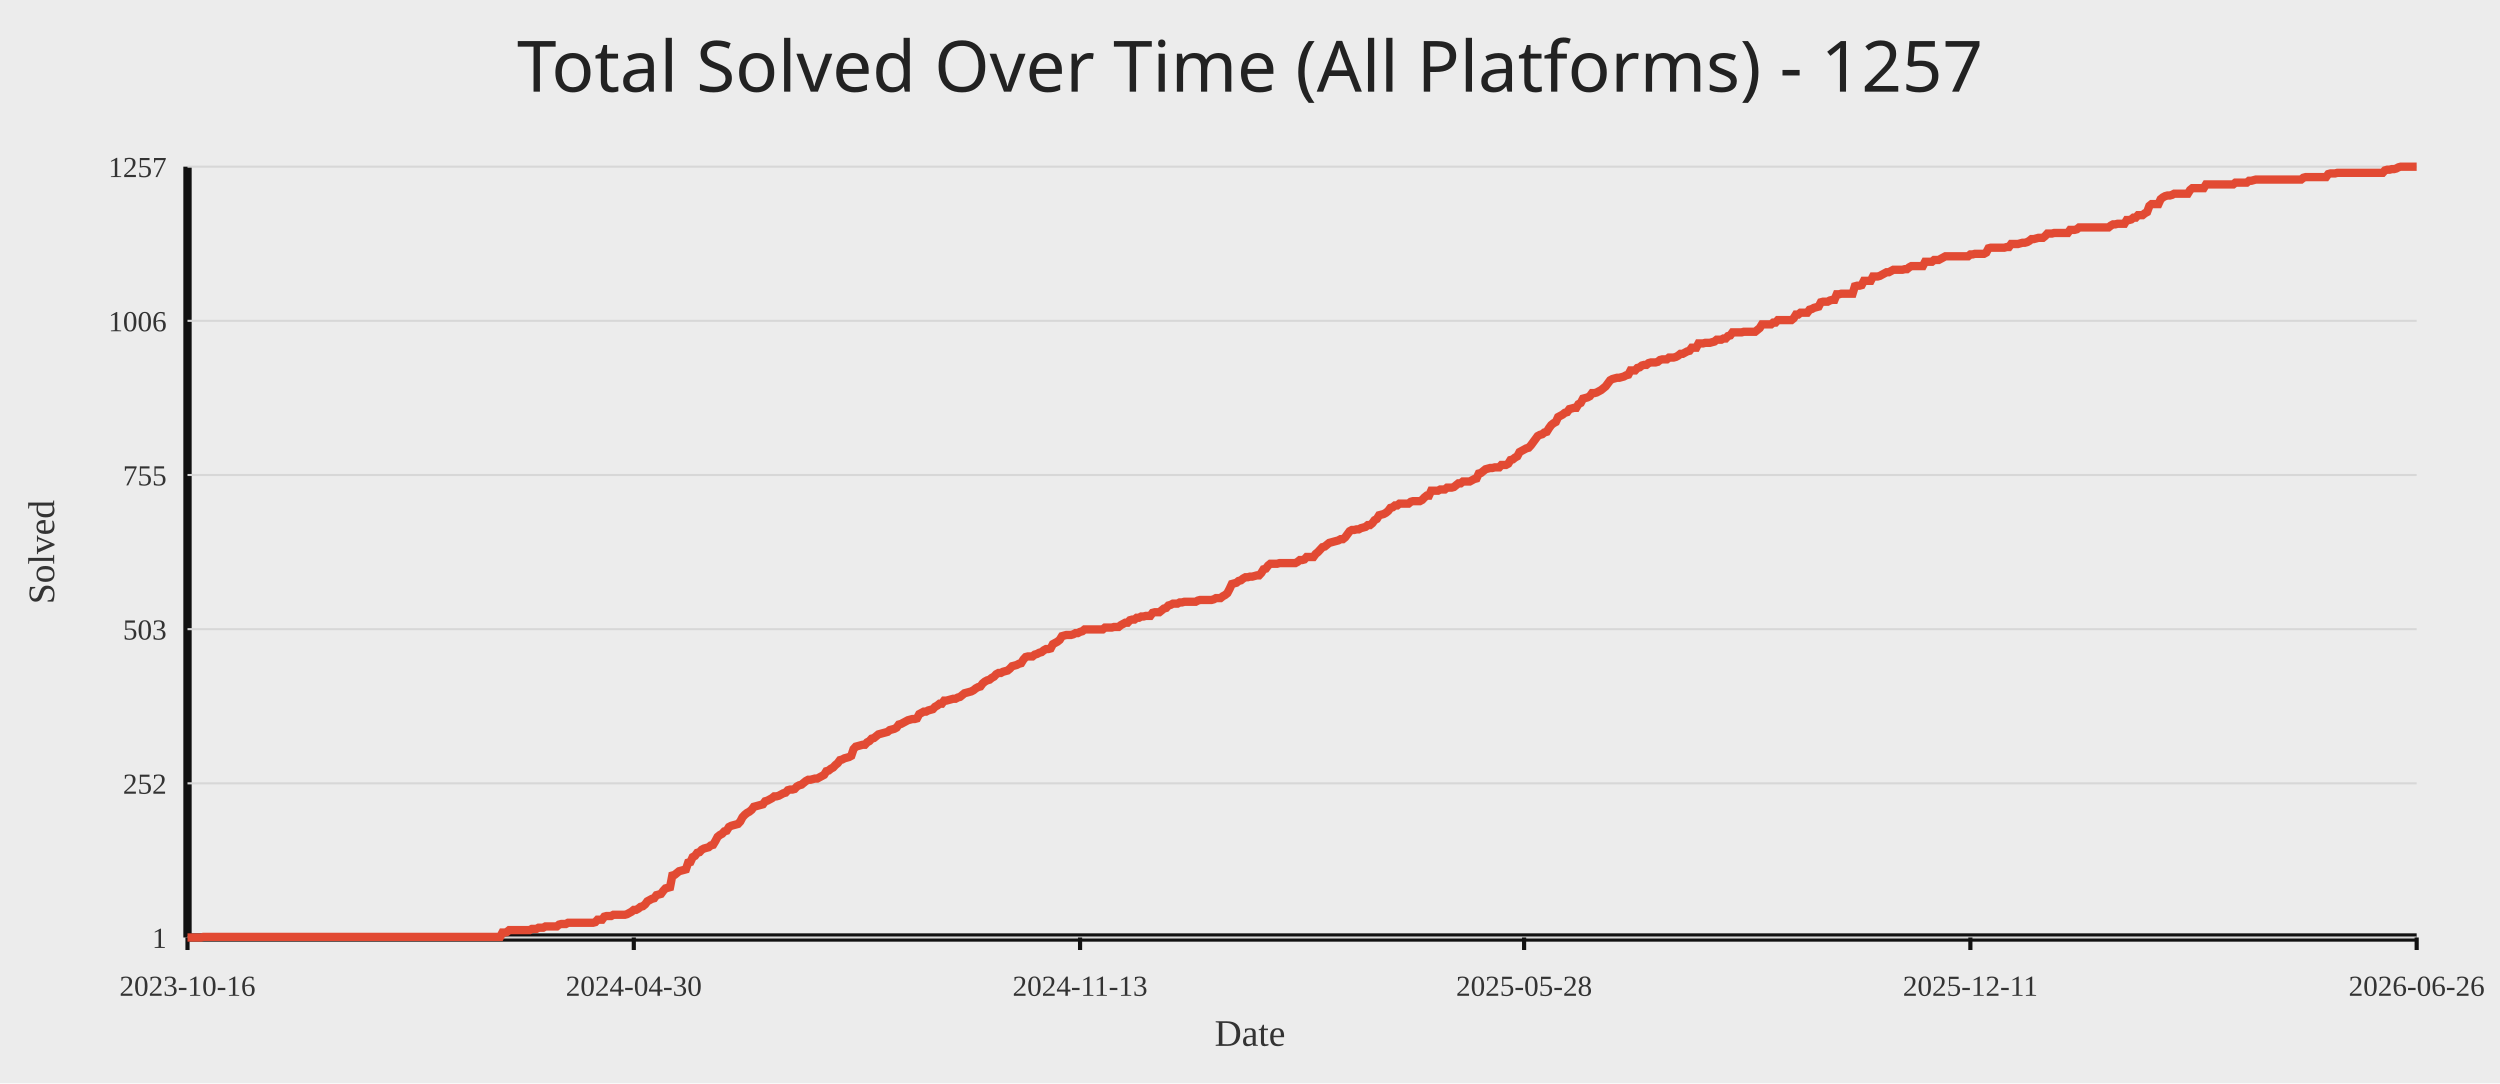
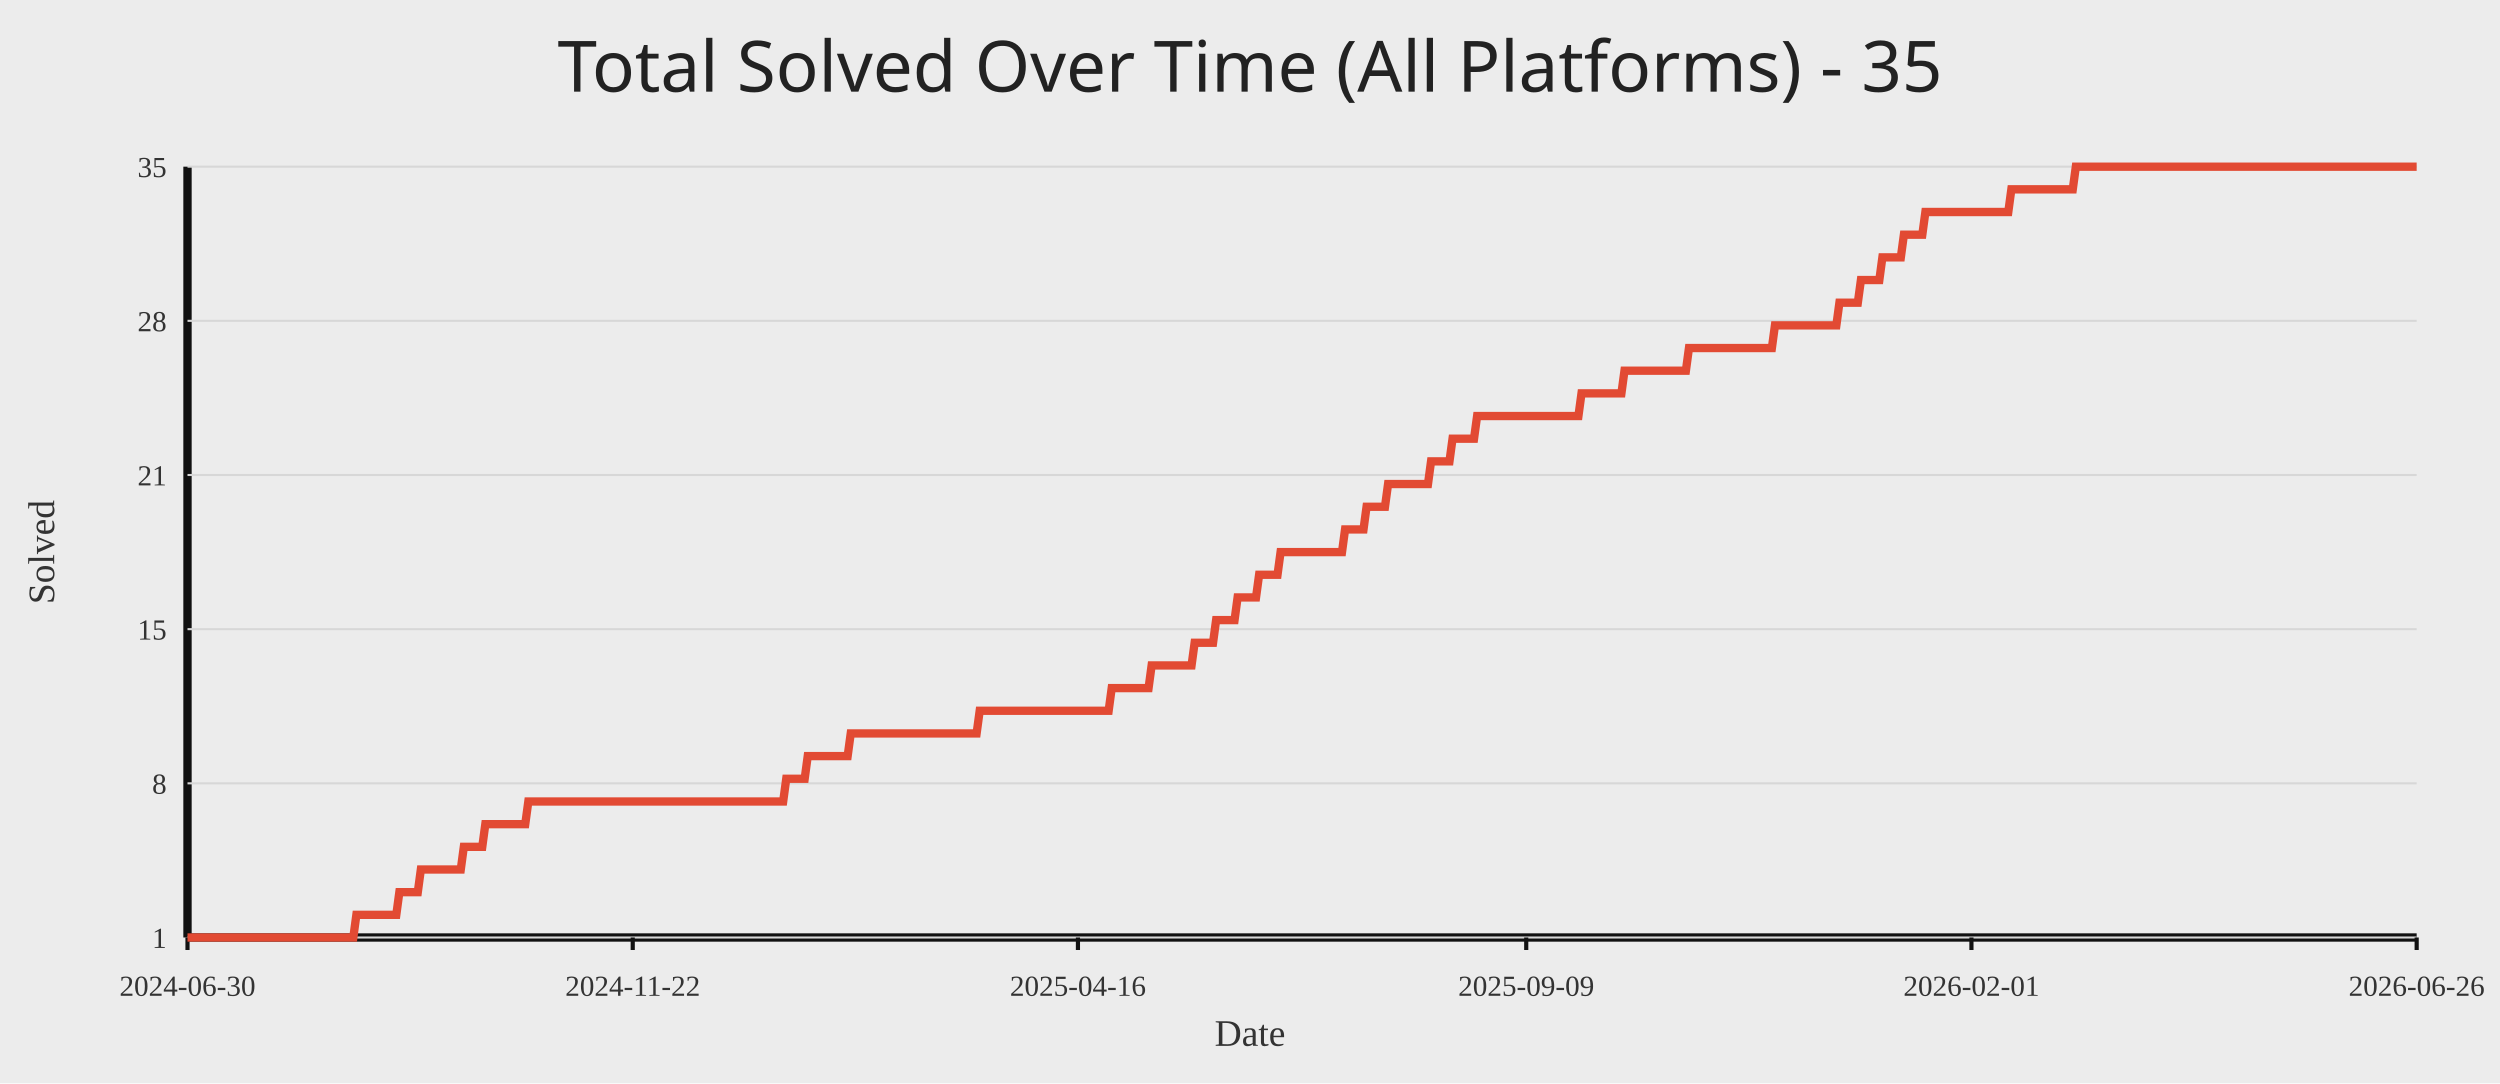
<svg xmlns="http://www.w3.org/2000/svg" width="1200" height="520">
  <rect width="100%" height="100%" fill="#ececec" />
-   <text x="50%" y="44" text-anchor="middle" fill="#222" font-size="34" font-family="Comic Sans MS, Segoe UI">Total Solved Over Time (All Platforms) - 1257</text>
+   <text x="50%" y="44" text-anchor="middle" fill="#222" font-size="34" font-family="Comic Sans MS, Segoe UI">Total Solved Over Time (All Platforms) - 35</text>
  <line x1="90" y1="450" x2="1160" y2="450" stroke="#111" stroke-width="4" />
  <line x1="90" y1="80" x2="90" y2="450" stroke="#111" stroke-width="4" />
  <line x1="90" y1="450.00" x2="1160" y2="450.00" stroke="#d7d7d7" stroke-width="1" />
  <text x="80" y="455.00" text-anchor="end" fill="#333" font-size="14">1</text>
  <line x1="90" y1="376.00" x2="1160" y2="376.00" stroke="#d7d7d7" stroke-width="1" />
-   <text x="80" y="381.00" text-anchor="end" fill="#333" font-size="14">252</text>
+   <text x="80" y="381.00" text-anchor="end" fill="#333" font-size="14">8</text>
  <line x1="90" y1="302.00" x2="1160" y2="302.00" stroke="#d7d7d7" stroke-width="1" />
-   <text x="80" y="307.00" text-anchor="end" fill="#333" font-size="14">503</text>
+   <text x="80" y="307.00" text-anchor="end" fill="#333" font-size="14">15</text>
  <line x1="90" y1="228.00" x2="1160" y2="228.00" stroke="#d7d7d7" stroke-width="1" />
-   <text x="80" y="233.00" text-anchor="end" fill="#333" font-size="14">755</text>
+   <text x="80" y="233.00" text-anchor="end" fill="#333" font-size="14">21</text>
  <line x1="90" y1="154.00" x2="1160" y2="154.00" stroke="#d7d7d7" stroke-width="1" />
-   <text x="80" y="159.00" text-anchor="end" fill="#333" font-size="14">1006</text>
+   <text x="80" y="159.00" text-anchor="end" fill="#333" font-size="14">28</text>
  <line x1="90" y1="80.00" x2="1160" y2="80.00" stroke="#d7d7d7" stroke-width="1" />
-   <text x="80" y="85.00" text-anchor="end" fill="#333" font-size="14">1257</text>
+   <text x="80" y="85.00" text-anchor="end" fill="#333" font-size="14">35</text>
  <line x1="90.00" y1="450" x2="90.00" y2="456" stroke="#111" stroke-width="2" />
-   <text x="90.00" y="478" text-anchor="middle" fill="#333" font-size="14">2023-10-16</text>
-   <line x1="304.22" y1="450" x2="304.22" y2="456" stroke="#111" stroke-width="2" />
-   <text x="304.22" y="478" text-anchor="middle" fill="#333" font-size="14">2024-04-30</text>
-   <line x1="518.43" y1="450" x2="518.43" y2="456" stroke="#111" stroke-width="2" />
-   <text x="518.43" y="478" text-anchor="middle" fill="#333" font-size="14">2024-11-13</text>
-   <line x1="731.57" y1="450" x2="731.57" y2="456" stroke="#111" stroke-width="2" />
-   <text x="731.57" y="478" text-anchor="middle" fill="#333" font-size="14">2025-05-28</text>
-   <line x1="945.78" y1="450" x2="945.78" y2="456" stroke="#111" stroke-width="2" />
-   <text x="945.78" y="478" text-anchor="middle" fill="#333" font-size="14">2025-12-11</text>
+   <text x="90.00" y="478" text-anchor="middle" fill="#333" font-size="14">2024-06-30</text>
+   <line x1="303.71" y1="450" x2="303.71" y2="456" stroke="#111" stroke-width="2" />
+   <text x="303.71" y="478" text-anchor="middle" fill="#333" font-size="14">2024-11-22</text>
+   <line x1="517.41" y1="450" x2="517.41" y2="456" stroke="#111" stroke-width="2" />
+   <text x="517.41" y="478" text-anchor="middle" fill="#333" font-size="14">2025-04-16</text>
+   <line x1="732.59" y1="450" x2="732.59" y2="456" stroke="#111" stroke-width="2" />
+   <text x="732.59" y="478" text-anchor="middle" fill="#333" font-size="14">2025-09-09</text>
+   <line x1="946.29" y1="450" x2="946.29" y2="456" stroke="#111" stroke-width="2" />
+   <text x="946.29" y="478" text-anchor="middle" fill="#333" font-size="14">2026-02-01</text>
  <line x1="1160.00" y1="450" x2="1160.00" y2="456" stroke="#111" stroke-width="2" />
  <text x="1160.00" y="478" text-anchor="middle" fill="#333" font-size="14">2026-06-26</text>
-   <polyline fill="none" stroke="#e24a33" stroke-width="4" points="90.00,450.00 91.09,450.00 92.17,450.00 93.26,450.00 94.35,450.00 95.44,450.00 96.52,450.00 97.61,449.71 98.70,449.71 99.79,449.71 100.87,449.71 101.96,449.71 103.05,449.71 104.14,449.71 105.22,449.71 106.31,449.71 107.40,449.71 108.49,449.71 109.57,449.71 110.66,449.71 111.75,449.71 112.84,449.71 113.92,449.71 115.01,449.71 116.10,449.71 117.18,449.71 118.27,449.71 119.36,449.71 120.45,449.71 121.53,449.71 122.62,449.71 123.71,449.71 124.80,449.71 125.88,449.71 126.97,449.71 128.06,449.71 129.15,449.71 130.23,449.71 131.32,449.71 132.41,449.71 133.50,449.71 134.58,449.71 135.67,449.71 136.76,449.71 137.85,449.71 138.93,449.71 140.02,449.71 141.11,449.71 142.20,449.71 143.28,449.71 144.37,449.71 145.46,449.71 146.54,449.71 147.63,449.71 148.72,449.71 149.81,449.71 150.89,449.71 151.98,449.71 153.07,449.71 154.16,449.71 155.24,449.71 156.33,449.71 157.42,449.71 158.51,449.71 159.59,449.71 160.68,449.71 161.77,449.71 162.86,449.71 163.94,449.71 165.03,449.71 166.12,449.71 167.21,449.71 168.29,449.71 169.38,449.71 170.47,449.71 171.55,449.71 172.64,449.71 173.73,449.71 174.82,449.71 175.90,449.71 176.99,449.71 178.08,449.71 179.17,449.71 180.25,449.71 181.34,449.71 182.43,449.71 183.52,449.71 184.60,449.71 185.69,449.71 186.78,449.71 187.87,449.71 188.95,449.71 190.04,449.71 191.13,449.71 192.22,449.71 193.30,449.71 194.39,449.71 195.48,449.71 196.57,449.71 197.65,449.71 198.74,449.71 199.83,449.71 200.91,449.71 202.00,449.71 203.09,449.71 204.18,449.71 205.26,449.71 206.35,449.71 207.44,449.71 208.53,449.71 209.61,449.71 210.70,449.71 211.79,449.71 212.88,449.71 213.96,449.71 215.05,449.71 216.14,449.71 217.23,449.71 218.31,449.71 219.40,449.71 220.49,449.71 221.58,449.71 222.66,449.71 223.75,449.71 224.84,449.71 225.92,449.71 227.01,449.71 228.10,449.71 229.19,449.71 230.27,449.71 231.36,449.71 232.45,449.71 233.54,449.71 234.62,449.71 235.71,449.71 236.80,449.71 237.89,449.71 238.97,449.71 240.06,449.71 241.15,447.64 242.24,447.64 243.32,447.35 244.41,446.46 245.50,446.46 246.59,446.46 247.67,446.46 248.76,446.46 249.85,446.46 250.93,446.46 252.02,446.46 253.11,446.46 254.20,446.46 255.28,445.88 256.37,445.88 257.46,445.88 258.55,445.29 259.63,445.29 260.72,445.29 261.81,444.70 262.90,444.70 263.98,444.70 265.07,444.70 266.16,444.70 267.25,444.70 268.33,443.81 269.42,443.52 270.51,443.52 271.60,443.52 272.68,442.93 273.77,442.93 274.86,442.93 275.95,442.93 277.03,442.93 278.12,442.93 279.21,442.93 280.29,442.93 281.38,442.93 282.47,442.93 283.56,442.93 284.64,442.93 285.73,442.64 286.82,441.46 287.91,441.46 288.99,441.46 290.08,439.98 291.17,439.69 292.26,439.69 293.34,439.69 294.43,439.10 295.52,439.10 296.61,439.10 297.69,439.10 298.78,439.10 299.87,439.10 300.96,438.81 302.04,438.22 303.13,437.63 304.22,436.74 305.30,436.74 306.39,436.15 307.48,435.27 308.57,434.98 309.65,434.09 310.74,432.62 311.83,432.03 312.92,431.44 314.00,431.15 315.09,429.67 316.18,429.38 317.27,429.08 318.35,427.61 319.44,426.43 320.53,426.14 321.62,425.84 322.70,420.25 323.79,419.95 324.88,419.07 325.97,418.18 327.05,417.89 328.14,417.60 329.23,417.30 330.32,414.06 331.40,413.77 332.49,411.41 333.58,410.82 334.66,409.35 335.75,409.05 336.84,407.87 337.93,407.29 339.01,406.99 340.10,406.70 341.19,405.81 342.28,405.52 343.36,403.75 344.45,401.69 345.54,400.80 346.63,400.21 347.71,399.04 348.80,398.74 349.89,396.97 350.98,396.39 352.06,396.09 353.15,395.80 354.24,395.50 355.33,394.32 356.41,392.26 357.50,391.08 358.59,390.20 359.67,389.61 360.76,388.73 361.85,387.25 362.94,386.96 364.02,386.66 365.11,386.37 366.20,386.07 367.29,384.60 368.37,384.31 369.46,383.72 370.55,383.13 371.64,382.25 372.72,382.25 373.81,381.95 374.90,381.36 375.99,380.77 377.07,380.48 378.16,379.30 379.25,379.00 380.34,379.00 381.42,378.71 382.51,377.53 383.60,376.94 384.68,376.65 385.77,375.76 386.86,374.88 387.95,374.29 389.03,374.29 390.12,374.00 391.21,373.70 392.30,373.70 393.38,373.11 394.47,372.52 395.56,371.93 396.65,370.17 397.73,369.87 398.82,368.99 399.91,368.40 401.00,367.22 402.08,366.34 403.17,364.86 404.26,364.57 405.35,363.98 406.43,363.69 407.52,363.39 408.61,362.80 409.70,359.56 410.78,358.38 411.87,358.09 412.96,357.79 414.04,357.50 415.13,357.50 416.22,356.32 417.31,355.73 418.39,354.55 419.48,354.26 420.57,353.38 421.66,352.49 422.74,352.20 423.83,351.90 424.92,351.61 426.01,351.31 427.09,350.43 428.18,350.14 429.27,349.84 430.36,349.25 431.44,347.78 432.53,347.48 433.62,346.89 434.71,346.31 435.79,345.72 436.88,345.42 437.97,345.13 439.05,345.13 440.14,344.83 441.23,342.77 442.32,342.18 443.40,341.59 444.49,341.59 445.58,341.00 446.67,340.71 447.75,340.41 448.84,339.24 449.93,338.65 451.02,337.76 452.10,337.76 453.19,336.29 454.28,336.29 455.37,336.00 456.45,335.70 457.54,335.41 458.63,335.41 459.72,334.82 460.80,334.52 461.89,333.64 462.98,332.75 464.07,332.46 465.15,332.17 466.24,331.87 467.33,331.28 468.41,330.40 469.50,329.81 470.59,329.51 471.68,328.04 472.76,327.16 473.85,326.57 474.94,326.27 476.03,325.39 477.11,324.80 478.20,323.62 479.29,323.03 480.38,323.03 481.46,322.44 482.55,322.15 483.64,321.86 484.73,320.97 485.81,319.79 486.90,319.50 487.99,319.20 489.08,318.61 490.16,318.32 491.25,316.55 492.34,315.37 493.42,315.08 494.51,315.08 495.60,315.08 496.69,314.20 497.77,313.90 498.86,313.31 499.95,313.02 501.04,312.13 502.12,311.54 503.21,311.54 504.30,311.25 505.39,309.19 506.47,308.60 507.56,308.01 508.65,307.13 509.74,305.36 510.82,305.06 511.91,304.77 513.00,304.77 514.09,304.77 515.17,304.47 516.26,303.89 517.35,303.89 518.43,303.30 519.52,303.00 520.61,302.12 521.70,302.12 522.78,302.12 523.87,302.12 524.96,302.12 526.05,302.12 527.13,302.12 528.22,302.12 529.31,302.12 530.40,301.23 531.48,301.23 532.57,301.23 533.66,301.23 534.75,300.94 535.83,300.94 536.92,300.94 538.01,300.06 539.10,299.47 540.18,298.88 541.27,298.88 542.36,297.70 543.45,297.40 544.53,297.40 545.62,296.52 546.71,296.52 547.79,295.93 548.88,295.93 549.97,295.64 551.06,295.64 552.14,295.64 553.23,294.16 554.32,293.87 555.41,293.87 556.49,293.87 557.58,292.99 558.67,292.10 559.76,291.81 560.84,290.63 561.93,290.33 563.02,289.75 564.11,289.75 565.19,289.75 566.28,289.16 567.37,289.16 568.46,288.86 569.54,288.86 570.63,288.86 571.72,288.86 572.80,288.86 573.89,288.86 574.98,288.27 576.07,287.98 577.15,287.98 578.24,287.98 579.33,287.98 580.42,287.98 581.50,287.98 582.59,287.68 583.68,287.09 584.77,287.09 585.85,287.09 586.94,286.21 588.03,285.62 589.12,284.74 590.20,282.68 591.29,280.32 592.38,280.02 593.47,279.73 594.55,278.85 595.64,278.55 596.73,277.67 597.82,277.08 598.90,277.08 599.99,276.78 601.08,276.78 602.16,276.49 603.25,276.19 604.34,276.19 605.43,275.02 606.51,273.25 607.60,272.95 608.69,271.48 609.78,270.60 610.86,270.60 611.95,270.60 613.04,270.60 614.13,270.30 615.21,270.30 616.30,270.30 617.39,270.30 618.48,270.30 619.56,270.30 620.65,270.30 621.74,270.30 622.83,269.71 623.91,268.83 625.00,268.83 626.09,268.54 627.17,267.36 628.26,267.36 629.35,267.36 630.44,267.36 631.52,265.88 632.61,265.00 633.70,263.82 634.79,262.64 635.87,262.35 636.96,261.46 638.05,260.58 639.14,260.29 640.22,259.99 641.31,259.70 642.40,259.40 643.49,258.81 644.57,258.81 645.66,257.93 646.75,256.46 647.84,254.98 648.92,254.39 650.01,254.39 651.10,254.10 652.18,254.10 653.27,253.51 654.36,253.22 655.45,252.92 656.53,252.04 657.62,252.04 658.71,251.15 659.80,249.68 660.88,249.09 661.97,247.32 663.06,247.03 664.15,246.74 665.23,246.15 666.32,245.26 667.41,243.79 668.50,243.50 669.58,242.61 670.67,242.61 671.76,241.73 672.85,241.73 673.93,241.73 675.02,241.73 676.11,241.73 677.20,240.84 678.28,240.55 679.37,240.55 680.46,240.55 681.54,240.55 682.63,239.96 683.72,238.78 684.81,237.90 685.89,237.90 686.98,235.54 688.07,235.54 689.16,235.54 690.24,235.54 691.33,234.95 692.42,234.95 693.51,234.95 694.59,234.07 695.68,234.07 696.77,234.07 697.86,233.77 698.94,232.89 700.03,232.01 701.12,232.01 702.21,231.12 703.29,231.12 704.38,231.12 705.47,231.12 706.55,230.53 707.64,229.94 708.73,229.65 709.82,227.29 710.90,227.00 711.99,226.11 713.08,225.23 714.17,224.94 715.25,224.64 716.34,224.64 717.43,224.35 718.52,224.35 719.60,224.35 720.69,223.17 721.78,223.17 722.87,223.17 723.95,222.58 725.04,220.81 726.13,220.52 727.22,219.63 728.30,219.04 729.39,216.98 730.48,216.39 731.57,215.80 732.65,215.21 733.74,214.92 734.83,213.74 735.91,212.27 737.00,210.80 738.09,209.32 739.18,208.73 740.26,208.44 741.35,207.56 742.44,207.26 743.53,205.49 744.61,204.02 745.70,203.14 746.79,202.55 747.88,200.19 748.96,199.60 750.05,199.01 751.14,198.13 752.23,197.83 753.31,196.36 754.40,196.07 755.49,195.77 756.58,195.77 757.66,194.00 758.75,193.42 759.84,191.35 760.92,191.06 762.01,190.76 763.10,190.18 764.19,188.70 765.27,188.70 766.36,188.41 767.45,187.82 768.54,187.23 769.62,186.35 770.71,185.46 771.80,183.99 772.89,182.52 773.97,181.93 775.06,181.63 776.15,181.34 777.24,181.34 778.32,181.04 779.41,180.75 780.50,180.16 781.59,179.86 782.67,177.80 783.76,177.80 784.85,177.80 785.93,176.62 787.02,176.33 788.11,175.45 789.20,175.15 790.28,175.15 791.37,174.27 792.46,173.97 793.55,173.97 794.63,173.97 795.72,173.68 796.81,172.79 797.90,172.50 798.98,172.50 800.07,172.50 801.16,171.62 802.25,171.62 803.33,171.62 804.42,171.32 805.51,170.73 806.60,169.85 807.68,169.85 808.77,169.26 809.86,168.67 810.95,168.38 812.03,166.90 813.12,166.90 814.21,166.90 815.29,164.84 816.38,164.84 817.47,164.84 818.56,164.55 819.64,164.55 820.73,164.55 821.82,164.25 822.91,163.96 823.99,163.07 825.08,163.07 826.17,163.07 827.26,162.48 828.34,162.48 829.43,161.31 830.52,161.01 831.61,159.54 832.69,159.54 833.78,159.54 834.87,159.54 835.96,159.54 837.04,159.24 838.13,159.24 839.22,159.24 840.30,159.24 841.39,159.24 842.48,159.24 843.57,158.36 844.65,157.48 845.74,155.71 846.83,155.71 847.92,155.71 849.00,155.71 850.09,155.71 851.18,154.82 852.27,154.82 853.35,153.65 854.44,153.65 855.53,153.65 856.62,153.65 857.70,153.65 858.79,153.65 859.88,153.65 860.97,152.76 862.05,151.00 863.14,151.00 864.23,150.11 865.32,150.11 866.40,150.11 867.49,150.11 868.58,148.64 869.66,148.34 870.75,147.75 871.84,147.46 872.93,147.17 874.01,145.10 875.10,144.81 876.19,144.81 877.28,144.81 878.36,144.22 879.45,143.93 880.54,143.93 881.63,141.27 882.71,141.27 883.80,140.98 884.89,140.98 885.98,140.98 887.06,140.98 888.15,140.98 889.24,140.98 890.33,137.44 891.41,137.15 892.50,137.15 893.59,136.86 894.67,134.79 895.76,134.79 896.85,134.79 897.94,134.79 899.02,132.73 900.11,132.73 901.20,132.73 902.29,132.44 903.37,131.85 904.46,131.26 905.55,130.67 906.64,130.67 907.72,130.08 908.81,129.49 909.90,129.49 910.99,129.49 912.07,129.49 913.16,129.49 914.25,129.20 915.34,129.20 916.42,128.31 917.51,127.72 918.60,127.72 919.68,127.72 920.77,127.72 921.86,127.72 922.95,127.72 924.03,125.66 925.12,125.66 926.21,125.66 927.30,125.66 928.38,124.78 929.47,124.78 930.56,124.78 931.65,124.19 932.73,123.60 933.82,123.01 934.91,123.01 936.00,123.01 937.08,123.01 938.17,123.01 939.26,123.01 940.35,123.01 941.43,123.01 942.52,123.01 943.61,123.01 944.70,123.01 945.78,122.13 946.87,122.13 947.96,121.83 949.04,121.83 950.13,121.83 951.22,121.83 952.31,121.83 953.39,121.24 954.48,119.18 955.57,118.89 956.66,118.89 957.74,118.89 958.83,118.89 959.92,118.89 961.01,118.89 962.09,118.89 963.18,118.59 964.27,118.59 965.36,117.12 966.44,117.12 967.53,117.12 968.62,117.12 969.71,116.82 970.79,116.53 971.88,116.53 972.97,116.23 974.05,115.64 975.14,114.76 976.23,114.76 977.32,114.47 978.40,114.17 979.49,114.17 980.58,114.17 981.67,113.29 982.75,112.11 983.84,112.11 984.93,112.11 986.02,111.82 987.10,111.82 988.19,111.82 989.28,111.82 990.37,111.82 991.45,111.82 992.54,111.82 993.63,110.34 994.72,110.34 995.80,110.34 996.89,110.05 997.98,109.16 999.07,109.16 1000.15,109.16 1001.24,109.16 1002.33,109.16 1003.41,109.16 1004.50,109.16 1005.59,109.16 1006.68,109.16 1007.76,109.16 1008.85,109.16 1009.94,109.16 1011.03,109.16 1012.11,109.16 1013.20,108.28 1014.29,107.69 1015.38,107.69 1016.46,107.40 1017.55,107.40 1018.64,107.40 1019.73,107.40 1020.81,105.63 1021.90,105.63 1022.99,105.33 1024.08,104.45 1025.16,104.45 1026.25,103.27 1027.34,103.27 1028.42,103.27 1029.51,102.39 1030.60,101.80 1031.69,98.85 1032.77,97.97 1033.86,97.97 1034.95,97.97 1036.04,97.97 1037.12,95.61 1038.21,94.73 1039.30,94.14 1040.39,93.85 1041.47,93.85 1042.56,93.55 1043.65,92.96 1044.74,92.96 1045.82,92.96 1046.91,92.96 1048.00,92.96 1049.09,92.96 1050.17,92.96 1051.26,91.19 1052.35,90.31 1053.43,90.31 1054.52,90.31 1055.61,90.31 1056.70,90.31 1057.78,90.31 1058.87,88.54 1059.96,88.54 1061.05,88.54 1062.13,88.54 1063.22,88.54 1064.31,88.54 1065.40,88.54 1066.48,88.54 1067.57,88.54 1068.66,88.54 1069.75,88.54 1070.83,88.54 1071.92,88.54 1073.01,87.66 1074.10,87.66 1075.18,87.66 1076.27,87.66 1077.36,87.66 1078.45,87.66 1079.53,86.78 1080.62,86.78 1081.71,86.48 1082.79,86.19 1083.88,86.19 1084.97,86.19 1086.06,86.19 1087.14,86.19 1088.23,86.19 1089.32,86.19 1090.41,86.19 1091.49,86.19 1092.58,86.19 1093.67,86.19 1094.76,86.19 1095.84,86.19 1096.93,86.19 1098.02,86.19 1099.11,86.19 1100.19,86.19 1101.28,86.19 1102.37,86.19 1103.46,86.19 1104.54,86.19 1105.63,85.30 1106.72,85.01 1107.80,85.01 1108.89,85.01 1109.98,85.01 1111.07,85.01 1112.15,85.01 1113.24,85.01 1114.33,85.01 1115.42,85.01 1116.50,85.01 1117.59,83.54 1118.68,83.24 1119.77,83.24 1120.85,83.24 1121.94,82.95 1123.03,82.95 1124.12,82.95 1125.20,82.95 1126.29,82.95 1127.38,82.95 1128.47,82.95 1129.55,82.95 1130.64,82.95 1131.73,82.95 1132.82,82.95 1133.90,82.95 1134.99,82.95 1136.08,82.95 1137.16,82.95 1138.25,82.95 1139.34,82.95 1140.43,82.95 1141.51,82.95 1142.60,82.95 1143.69,82.95 1144.78,81.77 1145.86,81.47 1146.95,81.47 1148.04,81.18 1149.13,81.18 1150.21,80.88 1151.30,80.29 1152.39,80.00 1153.48,80.00 1154.56,80.00 1155.65,80.00 1156.74,80.00 1157.83,80.00 1158.91,80.00 1160.00,80.00" />
+   <polyline fill="none" stroke="#e24a33" stroke-width="4" points="90.00,450.00 91.47,450.00 92.95,450.00 94.42,450.00 95.90,450.00 97.37,450.00 98.84,450.00 100.32,450.00 101.79,450.00 103.26,450.00 104.74,450.00 106.21,450.00 107.69,450.00 109.16,450.00 110.63,450.00 112.11,450.00 113.58,450.00 115.06,450.00 116.53,450.00 118.00,450.00 119.48,450.00 120.95,450.00 122.42,450.00 123.90,450.00 125.37,450.00 126.85,450.00 128.32,450.00 129.79,450.00 131.27,450.00 132.74,450.00 134.21,450.00 135.69,450.00 137.16,450.00 138.64,450.00 140.11,450.00 141.58,450.00 143.06,450.00 144.53,450.00 146.01,450.00 147.48,450.00 148.95,450.00 150.43,450.00 151.90,450.00 153.37,450.00 154.85,450.00 156.32,450.00 157.80,450.00 159.27,450.00 160.74,450.00 162.22,450.00 163.69,450.00 165.17,450.00 166.64,450.00 168.11,450.00 169.59,450.00 171.06,439.12 172.53,439.12 174.01,439.12 175.48,439.12 176.96,439.12 178.43,439.12 179.90,439.12 181.38,439.12 182.85,439.12 184.33,439.12 185.80,439.12 187.27,439.12 188.75,439.12 190.22,439.12 191.69,428.24 193.17,428.24 194.64,428.24 196.12,428.24 197.59,428.24 199.06,428.24 200.54,428.24 202.01,417.35 203.48,417.35 204.96,417.35 206.43,417.35 207.91,417.35 209.38,417.35 210.85,417.35 212.33,417.35 213.80,417.35 215.28,417.35 216.75,417.35 218.22,417.35 219.70,417.35 221.17,417.35 222.64,406.47 224.12,406.47 225.59,406.47 227.07,406.47 228.54,406.47 230.01,406.47 231.49,406.47 232.96,395.59 234.44,395.59 235.91,395.59 237.38,395.59 238.86,395.59 240.33,395.59 241.80,395.59 243.28,395.59 244.75,395.59 246.23,395.59 247.70,395.59 249.17,395.59 250.65,395.59 252.12,395.59 253.60,384.71 255.07,384.71 256.54,384.71 258.02,384.71 259.49,384.71 260.96,384.71 262.44,384.71 263.91,384.71 265.39,384.71 266.86,384.71 268.33,384.71 269.81,384.71 271.28,384.71 272.75,384.71 274.23,384.71 275.70,384.71 277.18,384.71 278.65,384.71 280.12,384.71 281.60,384.71 283.07,384.71 284.55,384.71 286.02,384.71 287.49,384.71 288.97,384.71 290.44,384.71 291.91,384.71 293.39,384.71 294.86,384.71 296.34,384.71 297.81,384.71 299.28,384.71 300.76,384.71 302.23,384.71 303.71,384.71 305.18,384.71 306.65,384.71 308.13,384.71 309.60,384.71 311.07,384.71 312.55,384.71 314.02,384.71 315.50,384.71 316.97,384.71 318.44,384.71 319.92,384.71 321.39,384.71 322.87,384.71 324.34,384.71 325.81,384.71 327.29,384.71 328.76,384.71 330.23,384.71 331.71,384.71 333.18,384.71 334.66,384.71 336.13,384.71 337.60,384.71 339.08,384.71 340.55,384.71 342.02,384.71 343.50,384.71 344.97,384.71 346.45,384.71 347.92,384.71 349.39,384.71 350.87,384.71 352.34,384.71 353.82,384.71 355.29,384.71 356.76,384.71 358.24,384.71 359.71,384.71 361.18,384.71 362.66,384.71 364.13,384.71 365.61,384.71 367.08,384.71 368.55,384.71 370.03,384.71 371.50,384.71 372.98,384.71 374.45,384.71 375.92,384.71 377.40,373.82 378.87,373.82 380.34,373.82 381.82,373.82 383.29,373.82 384.77,373.82 386.24,373.82 387.71,362.94 389.19,362.94 390.66,362.94 392.13,362.94 393.61,362.94 395.08,362.94 396.56,362.94 398.03,362.94 399.50,362.94 400.98,362.94 402.45,362.94 403.93,362.94 405.40,362.94 406.87,362.94 408.35,352.06 409.82,352.06 411.29,352.06 412.77,352.06 414.24,352.06 415.72,352.06 417.19,352.06 418.66,352.06 420.14,352.06 421.61,352.06 423.09,352.06 424.56,352.06 426.03,352.06 427.51,352.06 428.98,352.06 430.45,352.06 431.93,352.06 433.40,352.06 434.88,352.06 436.35,352.06 437.82,352.06 439.30,352.06 440.77,352.06 442.25,352.06 443.72,352.06 445.19,352.06 446.67,352.06 448.14,352.06 449.61,352.06 451.09,352.06 452.56,352.06 454.04,352.06 455.51,352.06 456.98,352.06 458.46,352.06 459.93,352.06 461.40,352.06 462.88,352.06 464.35,352.06 465.83,352.06 467.30,352.06 468.77,352.06 470.25,341.18 471.72,341.18 473.20,341.18 474.67,341.18 476.14,341.18 477.62,341.18 479.09,341.18 480.56,341.18 482.04,341.18 483.51,341.18 484.99,341.18 486.46,341.18 487.93,341.18 489.41,341.18 490.88,341.18 492.36,341.18 493.83,341.18 495.30,341.18 496.78,341.18 498.25,341.18 499.72,341.18 501.20,341.18 502.67,341.18 504.15,341.18 505.62,341.18 507.09,341.18 508.57,341.18 510.04,341.18 511.52,341.18 512.99,341.18 514.46,341.18 515.94,341.18 517.41,341.18 518.88,341.18 520.36,341.18 521.83,341.18 523.31,341.18 524.78,341.18 526.25,341.18 527.73,341.18 529.20,341.18 530.67,341.18 532.15,341.18 533.62,330.29 535.10,330.29 536.57,330.29 538.04,330.29 539.52,330.29 540.99,330.29 542.47,330.29 543.94,330.29 545.41,330.29 546.89,330.29 548.36,330.29 549.83,330.29 551.31,330.29 552.78,319.41 554.26,319.41 555.73,319.41 557.20,319.41 558.68,319.41 560.15,319.41 561.63,319.41 563.10,319.41 564.57,319.41 566.05,319.41 567.52,319.41 568.99,319.41 570.47,319.41 571.94,319.41 573.42,308.53 574.89,308.53 576.36,308.53 577.84,308.53 579.31,308.53 580.79,308.53 582.26,308.53 583.73,297.65 585.21,297.65 586.68,297.65 588.15,297.65 589.63,297.65 591.10,297.65 592.58,297.65 594.05,286.76 595.52,286.76 597.00,286.76 598.47,286.76 599.94,286.76 601.42,286.76 602.89,286.76 604.37,275.88 605.84,275.88 607.31,275.88 608.79,275.88 610.26,275.88 611.74,275.88 613.21,275.88 614.68,265.00 616.16,265.00 617.63,265.00 619.10,265.00 620.58,265.00 622.05,265.00 623.53,265.00 625.00,265.00 626.47,265.00 627.95,265.00 629.42,265.00 630.90,265.00 632.37,265.00 633.84,265.00 635.32,265.00 636.79,265.00 638.26,265.00 639.74,265.00 641.21,265.00 642.69,265.00 644.16,265.00 645.63,254.12 647.11,254.12 648.58,254.12 650.06,254.12 651.53,254.12 653.00,254.12 654.48,254.12 655.95,243.24 657.42,243.24 658.90,243.24 660.37,243.24 661.85,243.24 663.32,243.24 664.79,243.24 666.27,232.35 667.74,232.35 669.21,232.35 670.69,232.35 672.16,232.35 673.64,232.35 675.11,232.35 676.58,232.35 678.06,232.35 679.53,232.35 681.01,232.35 682.48,232.35 683.95,232.35 685.43,232.35 686.90,221.47 688.37,221.47 689.85,221.47 691.32,221.47 692.80,221.47 694.27,221.47 695.74,221.47 697.22,210.59 698.69,210.59 700.17,210.59 701.64,210.59 703.11,210.59 704.59,210.59 706.06,210.59 707.53,210.59 709.01,199.71 710.48,199.71 711.96,199.71 713.43,199.71 714.90,199.71 716.38,199.71 717.85,199.71 719.33,199.71 720.80,199.71 722.27,199.71 723.75,199.71 725.22,199.71 726.69,199.71 728.17,199.71 729.64,199.71 731.12,199.71 732.59,199.71 734.06,199.71 735.54,199.71 737.01,199.71 738.48,199.71 739.96,199.71 741.43,199.71 742.91,199.71 744.38,199.71 745.85,199.71 747.33,199.71 748.80,199.71 750.28,199.71 751.75,199.71 753.22,199.71 754.70,199.71 756.17,199.71 757.64,199.71 759.12,188.82 760.59,188.82 762.07,188.82 763.54,188.82 765.01,188.82 766.49,188.82 767.96,188.82 769.44,188.82 770.91,188.82 772.38,188.82 773.86,188.82 775.33,188.82 776.80,188.82 778.28,188.82 779.75,177.94 781.23,177.94 782.70,177.94 784.17,177.94 785.65,177.94 787.12,177.94 788.60,177.94 790.07,177.94 791.54,177.94 793.02,177.94 794.49,177.94 795.96,177.94 797.44,177.94 798.91,177.94 800.39,177.94 801.86,177.94 803.33,177.94 804.81,177.94 806.28,177.94 807.75,177.94 809.23,177.94 810.70,167.06 812.18,167.06 813.65,167.06 815.12,167.06 816.60,167.06 818.07,167.06 819.55,167.06 821.02,167.06 822.49,167.06 823.97,167.06 825.44,167.06 826.91,167.06 828.39,167.06 829.86,167.06 831.34,167.06 832.81,167.06 834.28,167.06 835.76,167.06 837.23,167.06 838.71,167.06 840.18,167.06 841.65,167.06 843.13,167.06 844.60,167.06 846.07,167.06 847.55,167.06 849.02,167.06 850.50,167.06 851.97,156.18 853.44,156.18 854.92,156.18 856.39,156.18 857.87,156.18 859.34,156.18 860.81,156.18 862.29,156.18 863.76,156.18 865.23,156.18 866.71,156.18 868.18,156.18 869.66,156.18 871.13,156.18 872.60,156.18 874.08,156.18 875.55,156.18 877.02,156.18 878.50,156.18 879.97,156.18 881.45,156.18 882.92,145.29 884.39,145.29 885.87,145.29 887.34,145.29 888.82,145.29 890.29,145.29 891.76,145.29 893.24,134.41 894.71,134.41 896.18,134.41 897.66,134.41 899.13,134.41 900.61,134.41 902.08,134.41 903.55,123.53 905.03,123.53 906.50,123.53 907.98,123.53 909.45,123.53 910.92,123.53 912.40,123.53 913.87,112.65 915.34,112.65 916.82,112.65 918.29,112.65 919.77,112.65 921.24,112.65 922.71,112.65 924.19,101.76 925.66,101.76 927.13,101.76 928.61,101.76 930.08,101.76 931.56,101.76 933.03,101.76 934.50,101.76 935.98,101.76 937.45,101.76 938.93,101.76 940.40,101.76 941.87,101.76 943.35,101.76 944.82,101.76 946.29,101.76 947.77,101.76 949.24,101.76 950.72,101.76 952.19,101.76 953.66,101.76 955.14,101.76 956.61,101.76 958.09,101.76 959.56,101.76 961.03,101.76 962.51,101.76 963.98,101.76 965.45,90.88 966.93,90.88 968.40,90.88 969.88,90.88 971.35,90.88 972.82,90.88 974.30,90.88 975.77,90.88 977.25,90.88 978.72,90.88 980.19,90.88 981.67,90.88 983.14,90.88 984.61,90.88 986.09,90.88 987.56,90.88 989.04,90.88 990.51,90.88 991.98,90.88 993.46,90.88 994.93,90.88 996.40,80.00 997.88,80.00 999.35,80.00 1000.83,80.00 1002.30,80.00 1003.77,80.00 1005.25,80.00 1006.72,80.00 1008.20,80.00 1009.67,80.00 1011.14,80.00 1012.62,80.00 1014.09,80.00 1015.56,80.00 1017.04,80.00 1018.51,80.00 1019.99,80.00 1021.46,80.00 1022.93,80.00 1024.41,80.00 1025.88,80.00 1027.36,80.00 1028.83,80.00 1030.30,80.00 1031.78,80.00 1033.25,80.00 1034.72,80.00 1036.20,80.00 1037.67,80.00 1039.15,80.00 1040.62,80.00 1042.09,80.00 1043.57,80.00 1045.04,80.00 1046.52,80.00 1047.99,80.00 1049.46,80.00 1050.94,80.00 1052.41,80.00 1053.88,80.00 1055.36,80.00 1056.83,80.00 1058.31,80.00 1059.78,80.00 1061.25,80.00 1062.73,80.00 1064.20,80.00 1065.67,80.00 1067.15,80.00 1068.62,80.00 1070.10,80.00 1071.57,80.00 1073.04,80.00 1074.52,80.00 1075.99,80.00 1077.47,80.00 1078.94,80.00 1080.41,80.00 1081.89,80.00 1083.36,80.00 1084.83,80.00 1086.31,80.00 1087.78,80.00 1089.26,80.00 1090.73,80.00 1092.20,80.00 1093.68,80.00 1095.15,80.00 1096.63,80.00 1098.10,80.00 1099.57,80.00 1101.05,80.00 1102.52,80.00 1103.99,80.00 1105.47,80.00 1106.94,80.00 1108.42,80.00 1109.89,80.00 1111.36,80.00 1112.84,80.00 1114.31,80.00 1115.79,80.00 1117.26,80.00 1118.73,80.00 1120.21,80.00 1121.68,80.00 1123.15,80.00 1124.63,80.00 1126.10,80.00 1127.58,80.00 1129.05,80.00 1130.52,80.00 1132.00,80.00 1133.47,80.00 1134.94,80.00 1136.42,80.00 1137.89,80.00 1139.37,80.00 1140.84,80.00 1142.31,80.00 1143.79,80.00 1145.26,80.00 1146.74,80.00 1148.21,80.00 1149.68,80.00 1151.16,80.00 1152.63,80.00 1154.10,80.00 1155.58,80.00 1157.05,80.00 1158.53,80.00 1160.00,80.00" />
  <text x="50%" y="502" text-anchor="middle" fill="#333" font-size="18">Date</text>
  <text x="26" y="265.00" transform="rotate(-90 26 265.00)" text-anchor="middle" fill="#333" font-size="18">Solved</text>
</svg>
